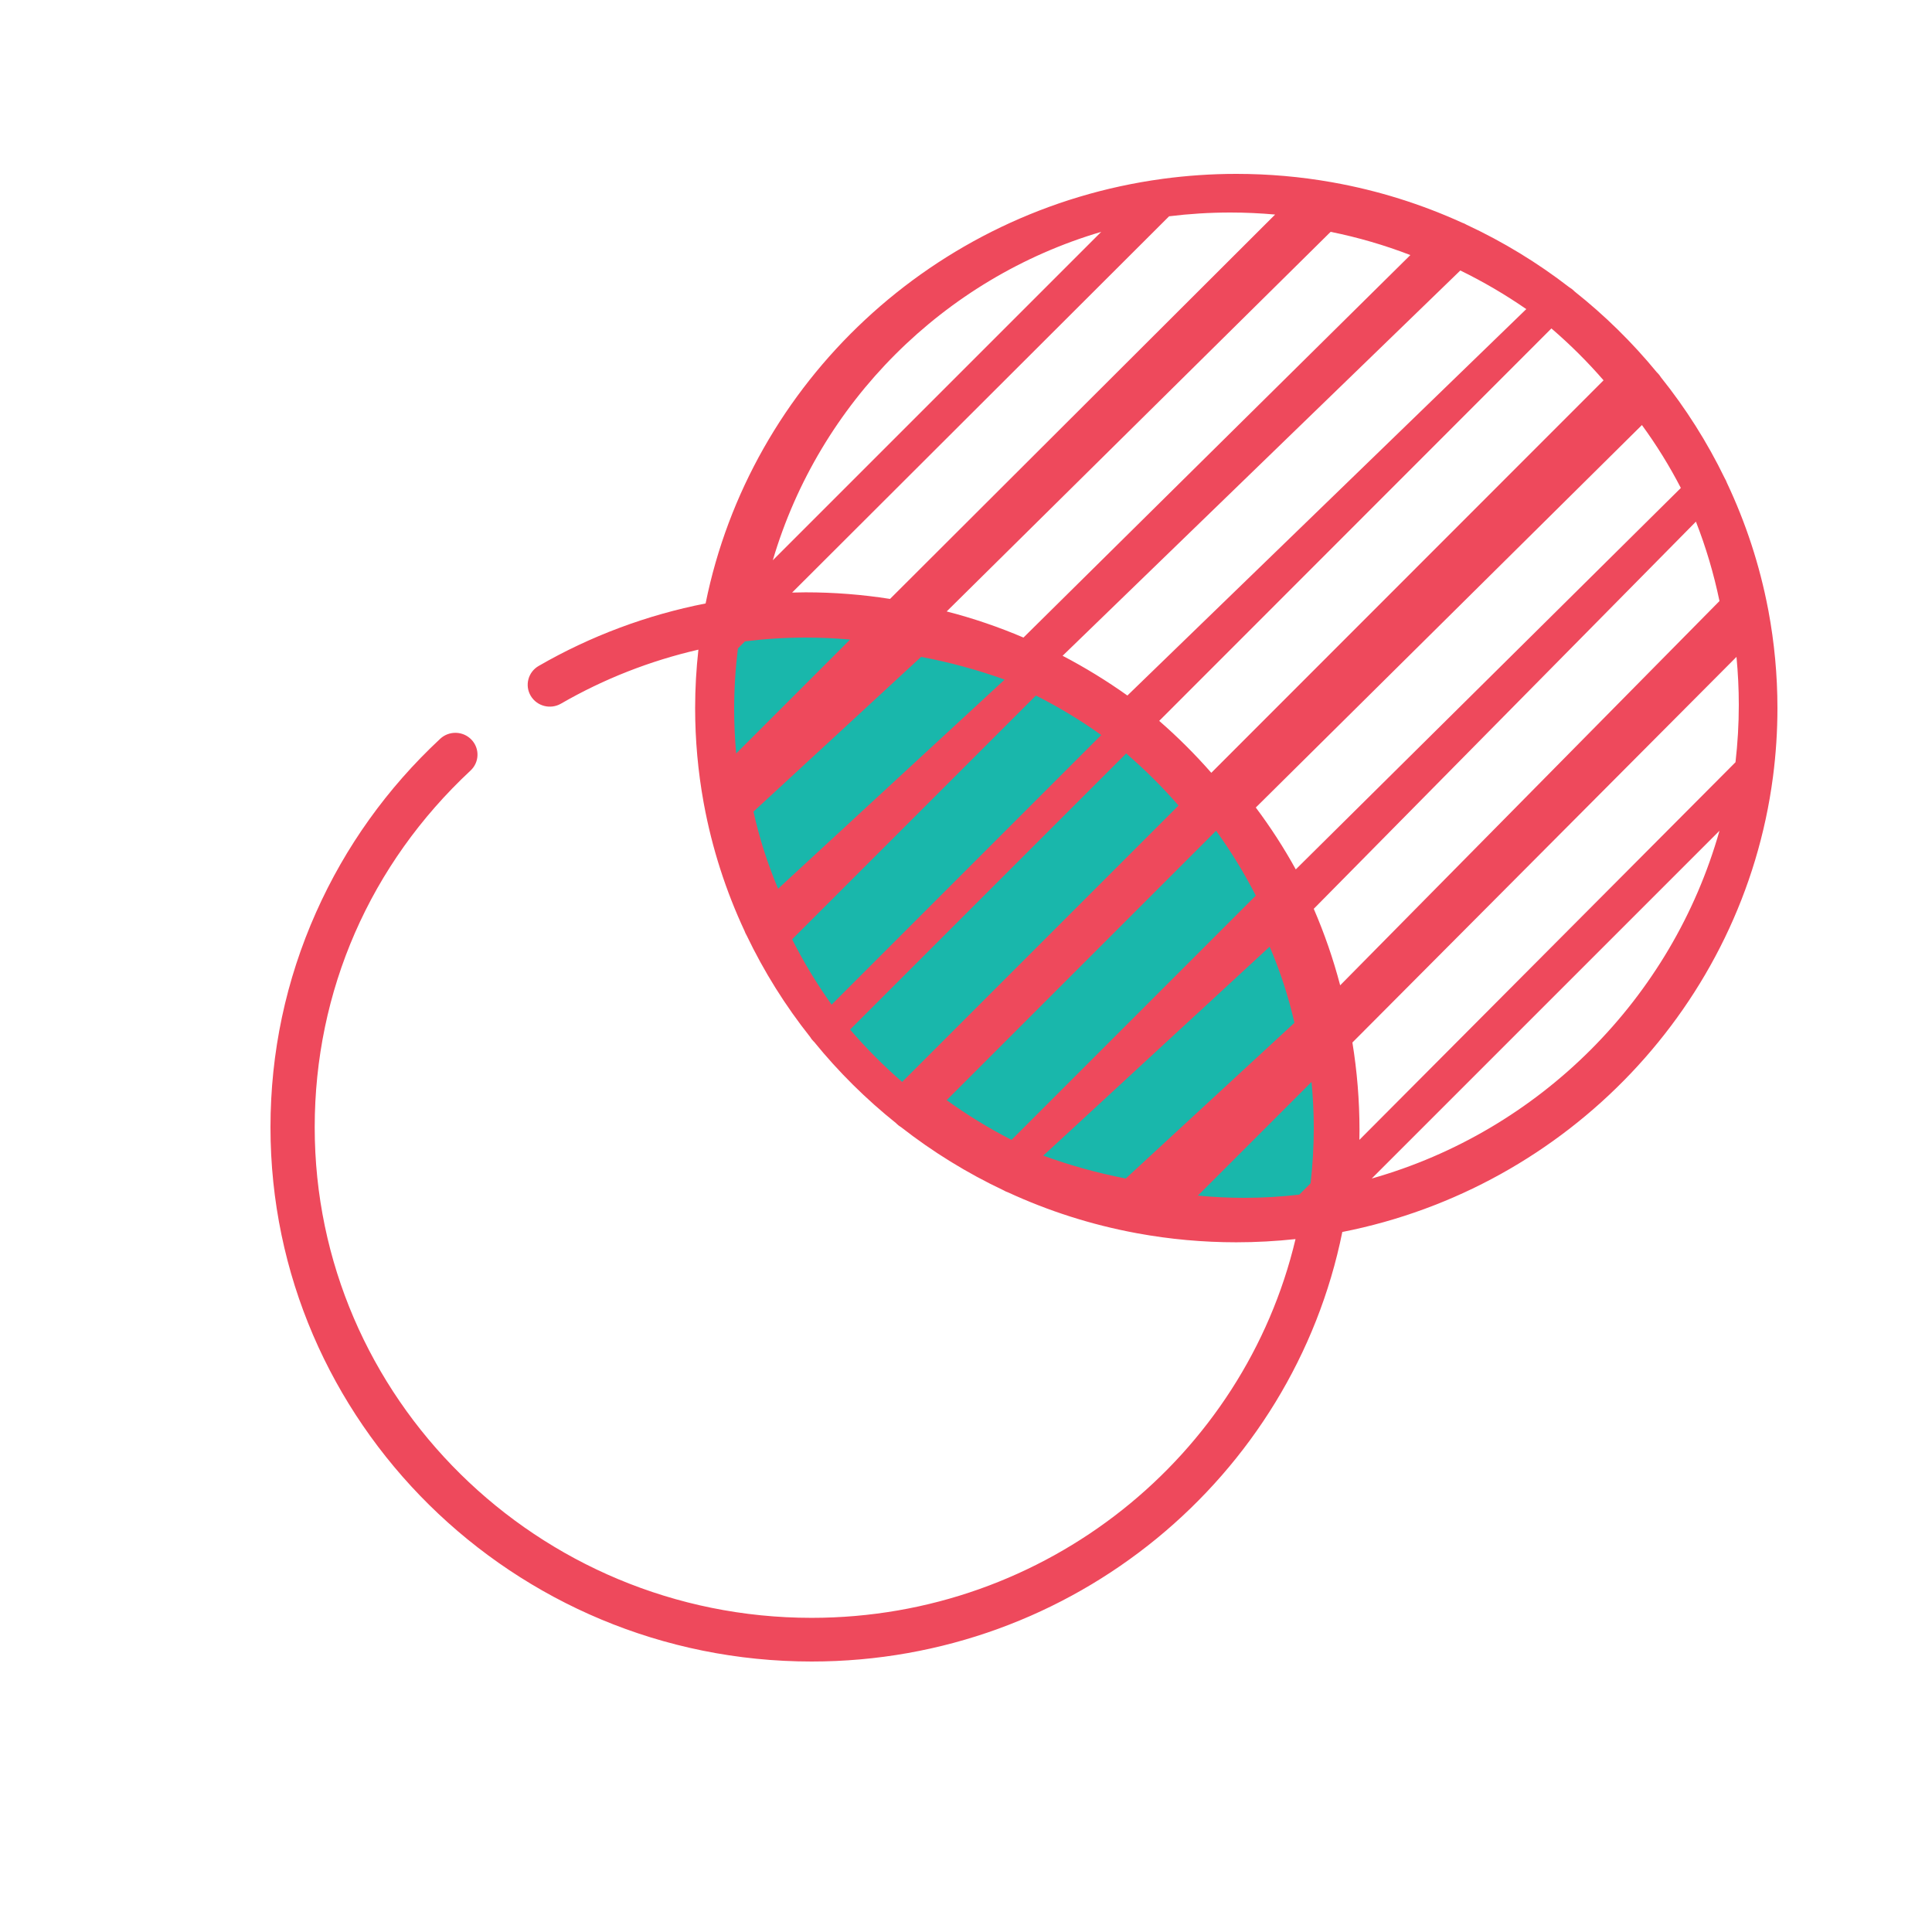
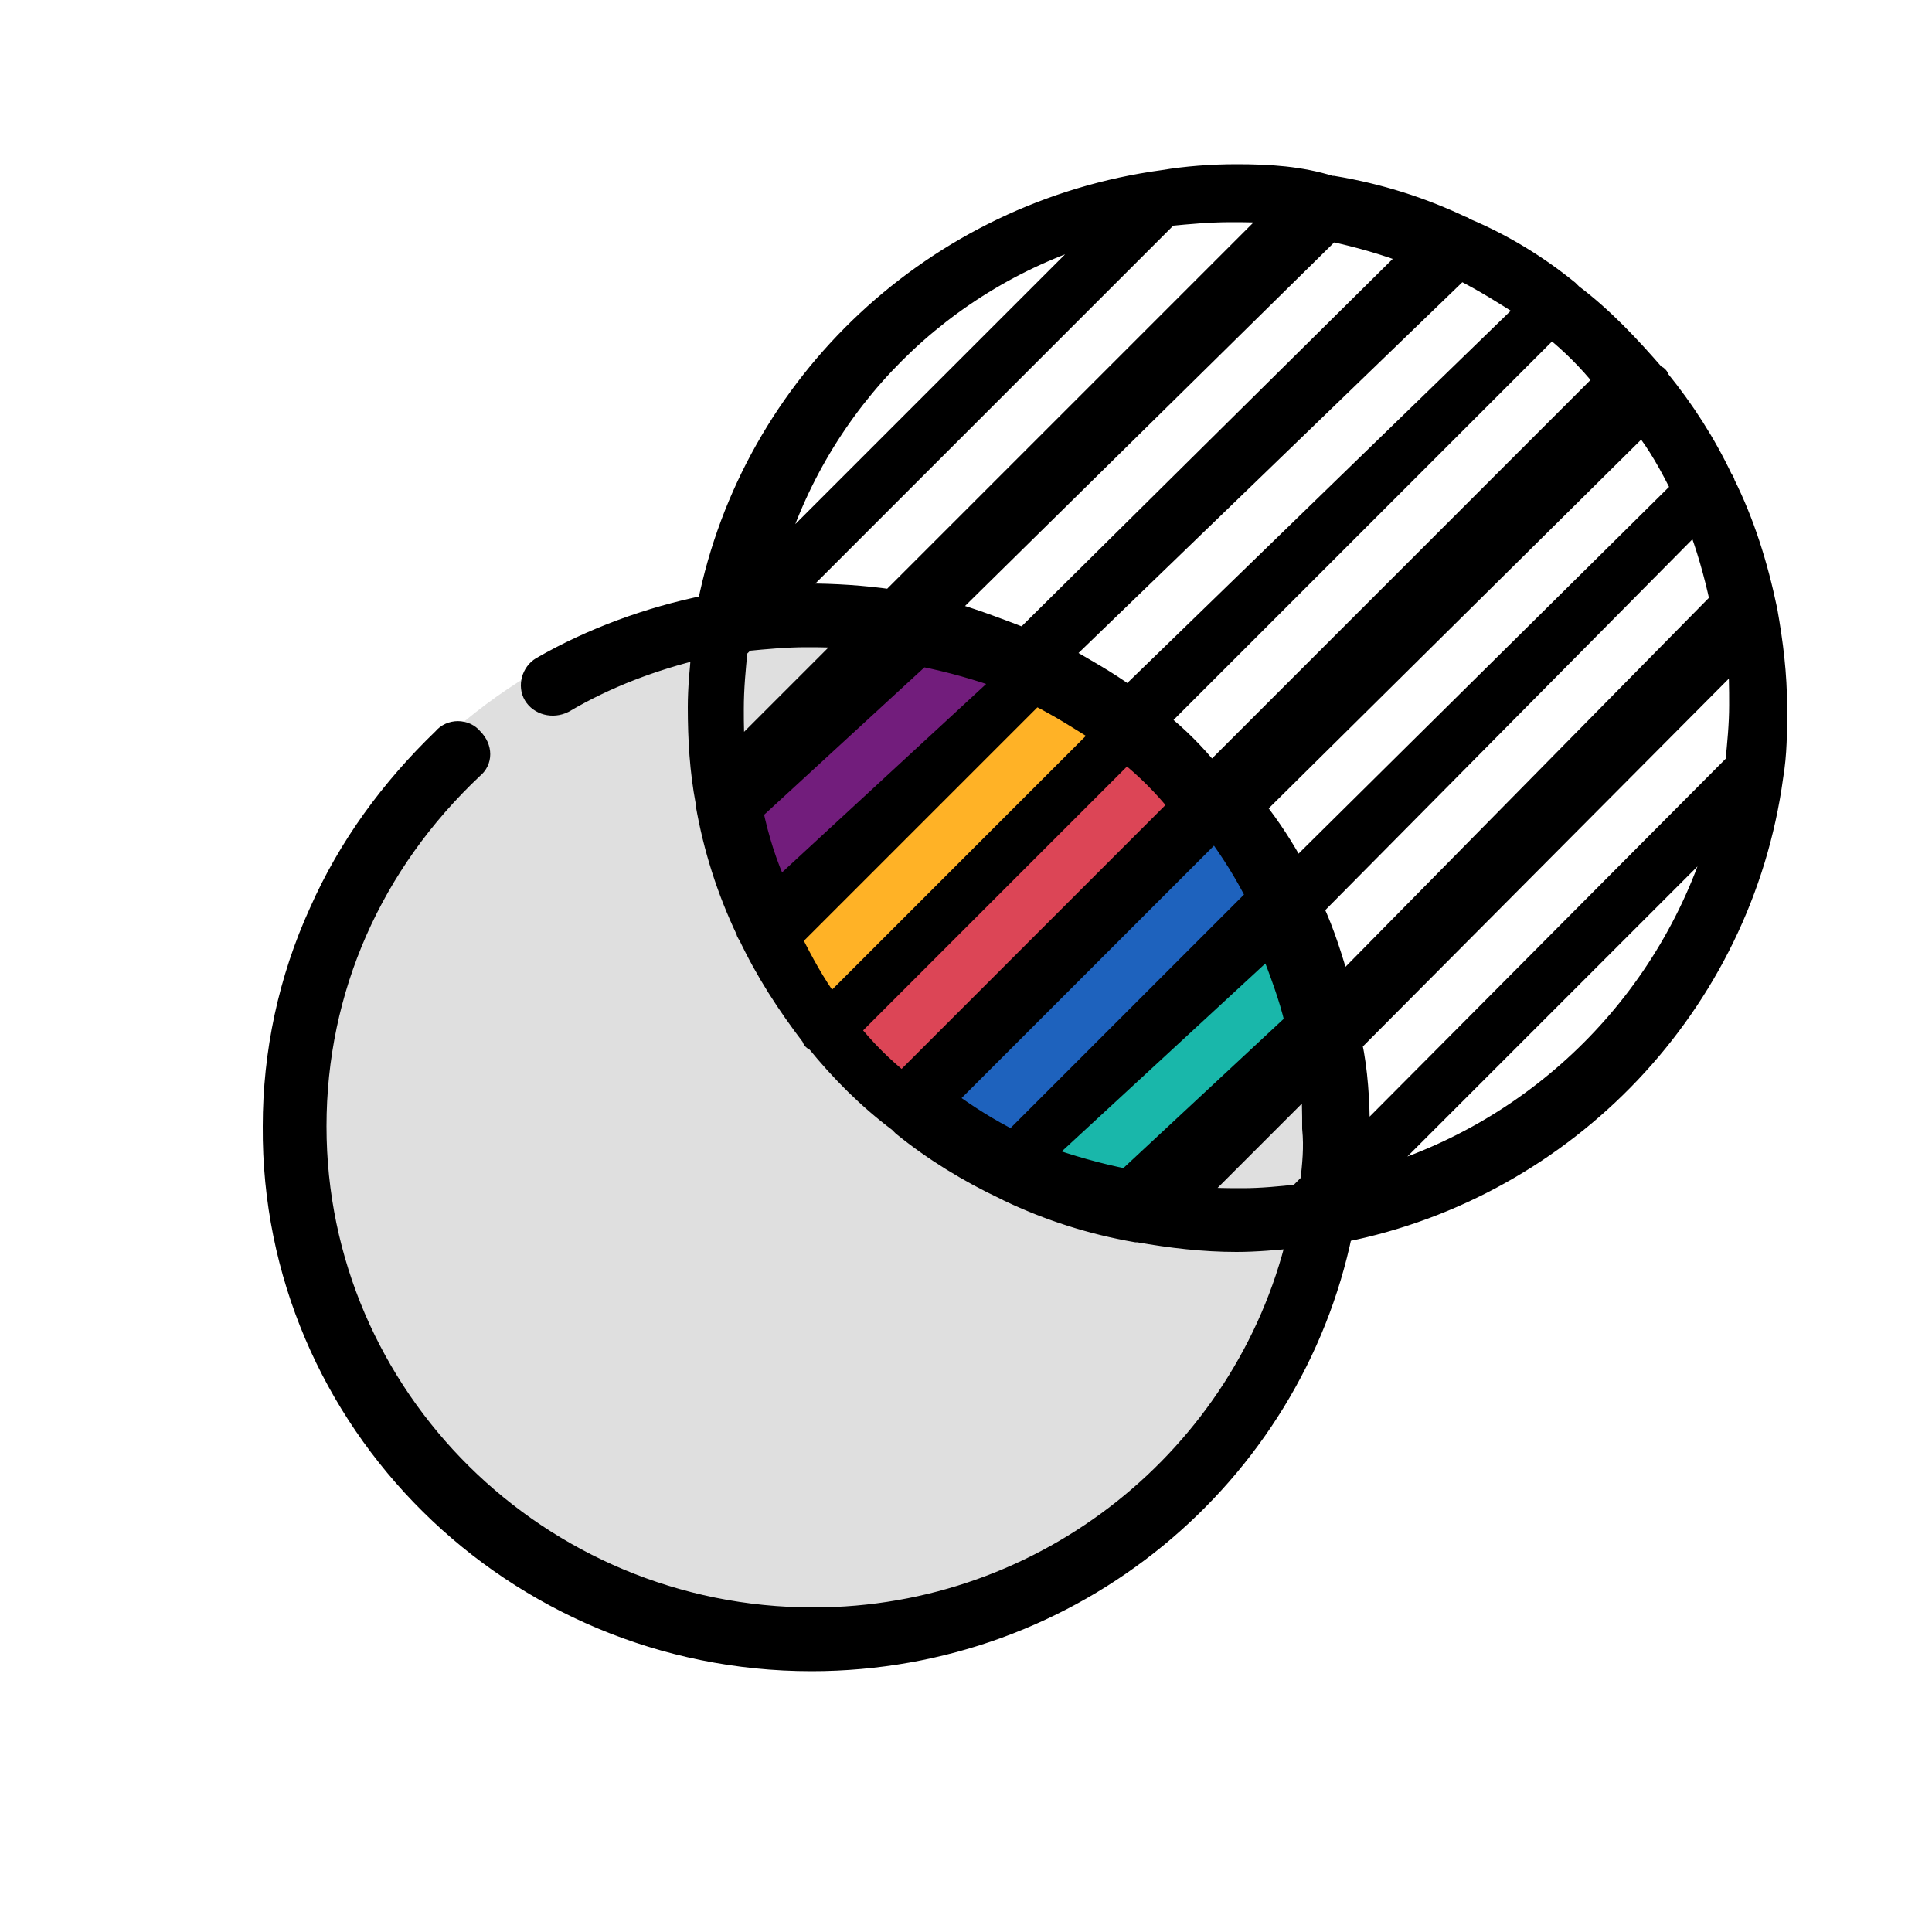
- <svg xmlns="http://www.w3.org/2000/svg" width="100px" height="100px" viewBox="0 0 100 100" version="1.1">
-   <g id="Transparent-Methodology" stroke="none" stroke-width="1" fill="none" fill-rule="evenodd">
-     <path d="M38.097,32.72 C37.362,43.982 39.33,51.112 44,54.109 C45.312,54.951 46.383,55.725 47.337,56.576 C51.473,60.268 54.276,63.374 67.777,62.276 C70.065,62.09 67.835,61.212 68.339,60.664 C69.131,59.801 69.118,58.759 68.784,57.085 C68.663,56.48 69.288,55.554 68.784,54.861 C67.778,53.479 67.001,50.855 66.453,46.991 C65.252,45.712 64.409,44.753 63.922,44.113 C62.115,41.742 60.97,39.518 59.782,38.209 C58.114,36.372 55.93,34.961 53.232,33.977 C47.865,32.81 43.891,32.163 41.308,32.035 C38.725,31.906 37.655,32.135 38.097,32.72 Z" id="Path-12" fill="#19B7AB" />
-     <path d="M91.535,31.623 C91.53,31.594 91.525,31.565 91.518,31.536 C91.081,29.241 90.356,27.045 89.382,24.986 C89.355,24.908 89.319,24.832 89.275,24.76 C88.368,22.889 87.255,21.134 85.964,19.523 C85.916,19.444 85.86,19.369 85.79,19.301 C85.781,19.292 85.771,19.284 85.761,19.275 C84.493,17.73 83.06,16.322 81.489,15.077 C81.48,15.068 81.472,15.058 81.463,15.049 C81.392,14.979 81.314,14.921 81.231,14.873 C79.593,13.607 77.809,12.517 75.908,11.632 C75.836,11.588 75.76,11.553 75.681,11.527 C73.583,10.572 71.347,9.865 69.01,9.446 C68.981,9.439 68.951,9.434 68.922,9.43 C67.321,9.147 65.673,9 63.99,9 C62.696,9 61.424,9.089 60.176,9.257 C60.172,9.258 60.168,9.259 60.164,9.259 C48.334,10.862 38.835,19.783 36.522,31.234 C33.485,31.831 30.561,32.921 27.88,34.47 C27.334,34.785 27.151,35.478 27.47,36.016 C27.79,36.555 28.491,36.736 29.036,36.421 C31.255,35.139 33.655,34.2 36.149,33.626 C36.039,34.619 35.98,35.628 35.98,36.651 C35.98,38.31 36.13,39.936 36.415,41.515 C36.419,41.546 36.425,41.577 36.432,41.607 C36.857,43.914 37.573,46.121 38.54,48.191 C38.567,48.269 38.602,48.344 38.646,48.416 C39.544,50.292 40.647,52.053 41.93,53.67 C41.978,53.751 42.037,53.829 42.108,53.899 C42.117,53.908 42.127,53.916 42.136,53.924 C43.397,55.476 44.823,56.89 46.389,58.142 C46.398,58.152 46.406,58.162 46.415,58.171 C46.484,58.239 46.56,58.295 46.64,58.342 C48.272,59.617 50.05,60.716 51.945,61.611 C52.018,61.655 52.095,61.69 52.174,61.716 C54.26,62.679 56.485,63.394 58.811,63.825 C58.839,63.832 58.868,63.837 58.896,63.841 C60.549,64.142 62.251,64.301 63.99,64.301 C65.026,64.301 66.049,64.243 67.056,64.135 C64.396,75.357 54.176,83.739 42.01,83.739 C27.827,83.739 16.289,72.349 16.289,58.349 C16.289,51.289 19.154,44.731 24.356,39.883 C24.816,39.454 24.837,38.739 24.403,38.285 C23.969,37.831 23.244,37.811 22.785,38.239 C20.04,40.797 17.88,43.816 16.364,47.213 C14.796,50.73 14,54.477 14,58.349 C14,73.596 26.565,86 42.01,86 C55.577,86 66.92,76.429 69.478,63.767 C81.145,61.47 90.222,51.997 91.767,40.223 C91.768,40.216 91.769,40.209 91.77,40.202 C91.921,39.039 92,37.854 92,36.651 C92,34.934 91.839,33.254 91.535,31.623 Z M84.986,22 C85.737,23.03 86.412,24.118 87,25.257 L67.069,45 C66.454,43.883 65.761,42.813 65,41.797 L84.986,22 Z M83,19.685 L62.697,40 C61.859,39.045 60.959,38.146 60,37.313 L80.301,17 C81.265,17.828 82.168,18.725 83,19.685 Z M79,15.999 L58.354,36 C57.289,35.242 56.169,34.554 55,33.943 L75.586,14 C76.779,14.583 77.92,15.252 79,15.999 Z M68.873,12 C70.295,12.287 71.674,12.691 73,13.202 L52.975,33 C51.696,32.454 50.369,32 49,31.648 L68.873,12 Z M60.512,11.195 C61.551,11.067 62.61,11 63.683,11 C64.464,11 65.237,11.037 66,11.105 L46.068,31 C44.643,30.776 43.184,30.659 41.697,30.659 C41.465,30.659 41.232,30.665 41,30.671 L60.512,11.195 Z M57,12 L40,29 C42.403,20.844 48.844,14.403 57,12 Z M38.104,39 C38.037,38.244 38,37.479 38,36.705 C38,35.642 38.067,34.593 38.194,33.564 L38.561,33.197 C39.601,33.068 40.65,33 41.705,33 C42.479,33 43.244,33.037 44,33.104 L38.104,39 Z M39,42.009 L47.677,34 C49.166,34.28 50.611,34.676 52,35.176 L40.274,46 C39.732,44.718 39.304,43.384 39,42.009 Z M43.045,52 C42.28,50.93 41.597,49.799 41,48.617 L53.617,36 C54.799,36.597 55.93,37.28 57,38.045 L43.045,52 Z M44,53.29 L58.29,39 C59.258,39.831 60.164,40.731 61,41.695 L46.695,56 C45.731,55.164 44.831,54.258 44,53.29 Z M49,56.944 L62.945,43 C63.711,44.062 64.4,45.183 65,46.356 L52.356,59 C51.183,58.399 50.061,57.711 49,56.944 Z M58.269,61 C56.798,60.715 55.371,60.317 54,59.815 L65.717,49 C66.26,50.265 66.691,51.583 67,52.941 L58.269,61 Z M67.835,61.249 L67.249,61.835 C66.313,61.943 65.361,62 64.396,62 C63.588,62 62.789,61.96 62,61.884 L67.884,56 C67.96,56.789 68,57.588 68,58.396 C68,59.361 67.943,60.313 67.835,61.249 Z M69.367,51 C69.009,49.636 68.55,48.313 68,47.04 L87.781,27 C88.297,28.32 88.706,29.694 89,31.11 L69.367,51 Z M71,61 L89,43 C86.542,51.686 79.686,58.542 71,61 Z M89.829,39.453 L70.361,59 C70.364,58.831 70.367,58.663 70.367,58.493 C70.367,56.95 70.24,55.436 70,53.96 L89.88,34 C89.958,34.819 90,35.649 90,36.489 C90,37.492 89.94,38.48 89.829,39.453 Z" id="Shape" fill="#EE495C" fill-rule="nonzero" />
-     <path d="" id="Path-11" stroke="#979797" />
+ <svg xmlns="http://www.w3.org/2000/svg" version="1.1" id="Layer_1" x="0px" y="0px" viewBox="0 0 100 100" style="enable-background:new 0 0 100 100;" xml:space="preserve">
+   <style type="text/css">
+ 	.st0{fill-rule:evenodd;clip-rule:evenodd;fill:#DFDFDF;}
+ 	.st1{fill:#DFDFDF;}
+ 	.st2{fill:#FFB226;}
+ 	.st3{fill:#721D7C;}
+ 	.st4{fill:#19B7AA;}
+ 	.st5{fill:#DC4556;}
+ 	.st6{fill:#1E62BD;}
+ 	.st7{stroke:#000000;stroke-miterlimit:10;}
+ </style>
+   <g id="Transparent-Methodology">
+     <circle class="st0" cx="41.6" cy="58.5" r="27.5" />
+     <rect x="60.9" y="57.4" transform="matrix(0.9059 -0.4235 0.4235 0.9059 -19.2799 33.2489)" class="st1" width="8.5" height="5.2" />
+     <rect x="38.2" y="41.6" transform="matrix(0.7071 -0.7071 0.7071 0.7071 -16.7609 47.5355)" class="st2" width="21.5" height="4.8" />
+     <rect x="36.4" y="36.6" transform="matrix(0.7071 -0.7071 0.7071 0.7071 -14.6066 42.9174)" class="st3" width="16.1" height="5.1" />
+     <rect x="52.7" y="52.8" transform="matrix(0.7071 -0.7071 0.7071 0.7071 -21.2734 59.3458)" class="st4" width="16.6" height="5.1" />
+     <rect x="41.7" y="45.1" transform="matrix(0.7071 -0.7071 0.7071 0.7071 -18.2107 51.0355)" class="st5" width="21.5" height="4.8" />
+     <rect x="46.2" y="49.3" transform="matrix(0.7071 -0.7071 0.7071 0.7071 -19.8527 55.4436)" class="st6" width="21.5" height="4.8" />
+     <path id="Path-11" class="st7" d="M91.5,31.6C91.5,31.6,91.5,31.6,91.5,31.6c-0.5-2.4-1.2-4.6-2.2-6.6c0-0.1-0.1-0.2-0.1-0.2   c-0.9-1.9-2-3.6-3.3-5.2c0-0.1-0.1-0.2-0.2-0.2c0,0,0,0,0,0c-1.3-1.5-2.7-3-4.3-4.2c0,0,0,0,0,0c-0.1-0.1-0.1-0.1-0.2-0.2   c-1.6-1.3-3.4-2.4-5.3-3.2c-0.1,0-0.1-0.1-0.2-0.1c-2.1-1-4.3-1.7-6.7-2.1c0,0-0.1,0-0.1,0C67.3,9.1,65.7,9,64,9   c-1.3,0-2.6,0.1-3.8,0.3c0,0,0,0,0,0c-11.8,1.6-21.3,10.5-23.6,22c-3,0.6-6,1.7-8.6,3.2c-0.5,0.3-0.7,1-0.4,1.5   c0.3,0.5,1,0.7,1.6,0.4c2.2-1.3,4.6-2.2,7.1-2.8c-0.1,1-0.2,2-0.2,3c0,1.7,0.1,3.3,0.4,4.9c0,0,0,0.1,0,0.1   c0.4,2.3,1.1,4.5,2.1,6.6c0,0.1,0.1,0.2,0.1,0.2c0.9,1.9,2,3.6,3.3,5.3c0,0.1,0.1,0.2,0.2,0.2c0,0,0,0,0,0c1.3,1.6,2.7,3,4.3,4.2   c0,0,0,0,0,0c0.1,0.1,0.1,0.1,0.2,0.2c1.6,1.3,3.4,2.4,5.3,3.3c0.1,0,0.2,0.1,0.2,0.1c2.1,1,4.3,1.7,6.6,2.1c0,0,0.1,0,0.1,0   c1.7,0.3,3.4,0.5,5.1,0.5c1,0,2.1-0.1,3.1-0.2c-2.7,11.2-12.9,19.6-25,19.6c-14.2,0-25.7-11.4-25.7-25.4c0-7.1,2.9-13.6,8.1-18.5   c0.5-0.4,0.5-1.1,0-1.6c-0.4-0.5-1.2-0.5-1.6,0c-2.7,2.6-4.9,5.6-6.4,9c-1.6,3.5-2.4,7.3-2.4,11.1C14,73.6,26.6,86,42,86   c13.6,0,24.9-9.6,27.5-22.2C81.1,61.5,90.2,52,91.8,40.2c0,0,0,0,0,0c0.2-1.2,0.2-2.3,0.2-3.6C92,34.9,91.8,33.3,91.5,31.6z M85,22   c0.8,1,1.4,2.1,2,3.3L67.1,45c-0.6-1.1-1.3-2.2-2.1-3.2L85,22z M83,19.7L62.7,40c-0.8-1-1.7-1.9-2.7-2.7L80.3,17   C81.3,17.8,82.2,18.7,83,19.7z M79,16L58.4,36c-1.1-0.8-2.2-1.4-3.4-2.1L75.6,14C76.8,14.6,77.9,15.3,79,16z M68.9,12   c1.4,0.3,2.8,0.7,4.1,1.2L53,33c-1.3-0.5-2.6-1-4-1.4L68.9,12z M60.5,11.2c1-0.1,2.1-0.2,3.2-0.2c0.8,0,1.6,0,2.3,0.1L46.1,31   c-1.4-0.2-2.9-0.3-4.4-0.3c-0.2,0-0.5,0-0.7,0L60.5,11.2z M57,12L40,29C42.4,20.8,48.8,14.4,57,12z M38.1,39   C38,38.2,38,37.5,38,36.7c0-1.1,0.1-2.1,0.2-3.1l0.4-0.4c1-0.1,2.1-0.2,3.1-0.2c0.8,0,1.5,0,2.3,0.1L38.1,39z M39,42l8.7-8   c1.5,0.3,2.9,0.7,4.3,1.2L40.3,46C39.7,44.7,39.3,43.4,39,42z M43,52c-0.8-1.1-1.4-2.2-2-3.4L53.6,36c1.2,0.6,2.3,1.3,3.4,2L43,52z    M44,53.3L58.3,39c1,0.8,1.9,1.7,2.7,2.7L46.7,56C45.7,55.2,44.8,54.3,44,53.3z M49,56.9L62.9,43c0.8,1.1,1.5,2.2,2.1,3.4L52.4,59   C51.2,58.4,50.1,57.7,49,56.9z M58.3,61c-1.5-0.3-2.9-0.7-4.3-1.2L65.7,49c0.5,1.3,1,2.6,1.3,3.9L58.3,61z M67.8,61.2l-0.6,0.6   c-0.9,0.1-1.9,0.2-2.9,0.2c-0.8,0-1.6,0-2.4-0.1l5.9-5.9c0.1,0.8,0.1,1.6,0.1,2.4C68,59.4,67.9,60.3,67.8,61.2z M69.4,51   c-0.4-1.4-0.8-2.7-1.4-4l19.8-20c0.5,1.3,0.9,2.7,1.2,4.1L69.4,51z M71,61l18-18C86.5,51.7,79.7,58.5,71,61z M89.8,39.5L70.4,59   c0-0.2,0-0.3,0-0.5c0-1.5-0.1-3.1-0.4-4.5l19.9-20c0.1,0.8,0.1,1.6,0.1,2.5C90,37.5,89.9,38.5,89.8,39.5z M0,0L0,0z" />
  </g>
</svg>
